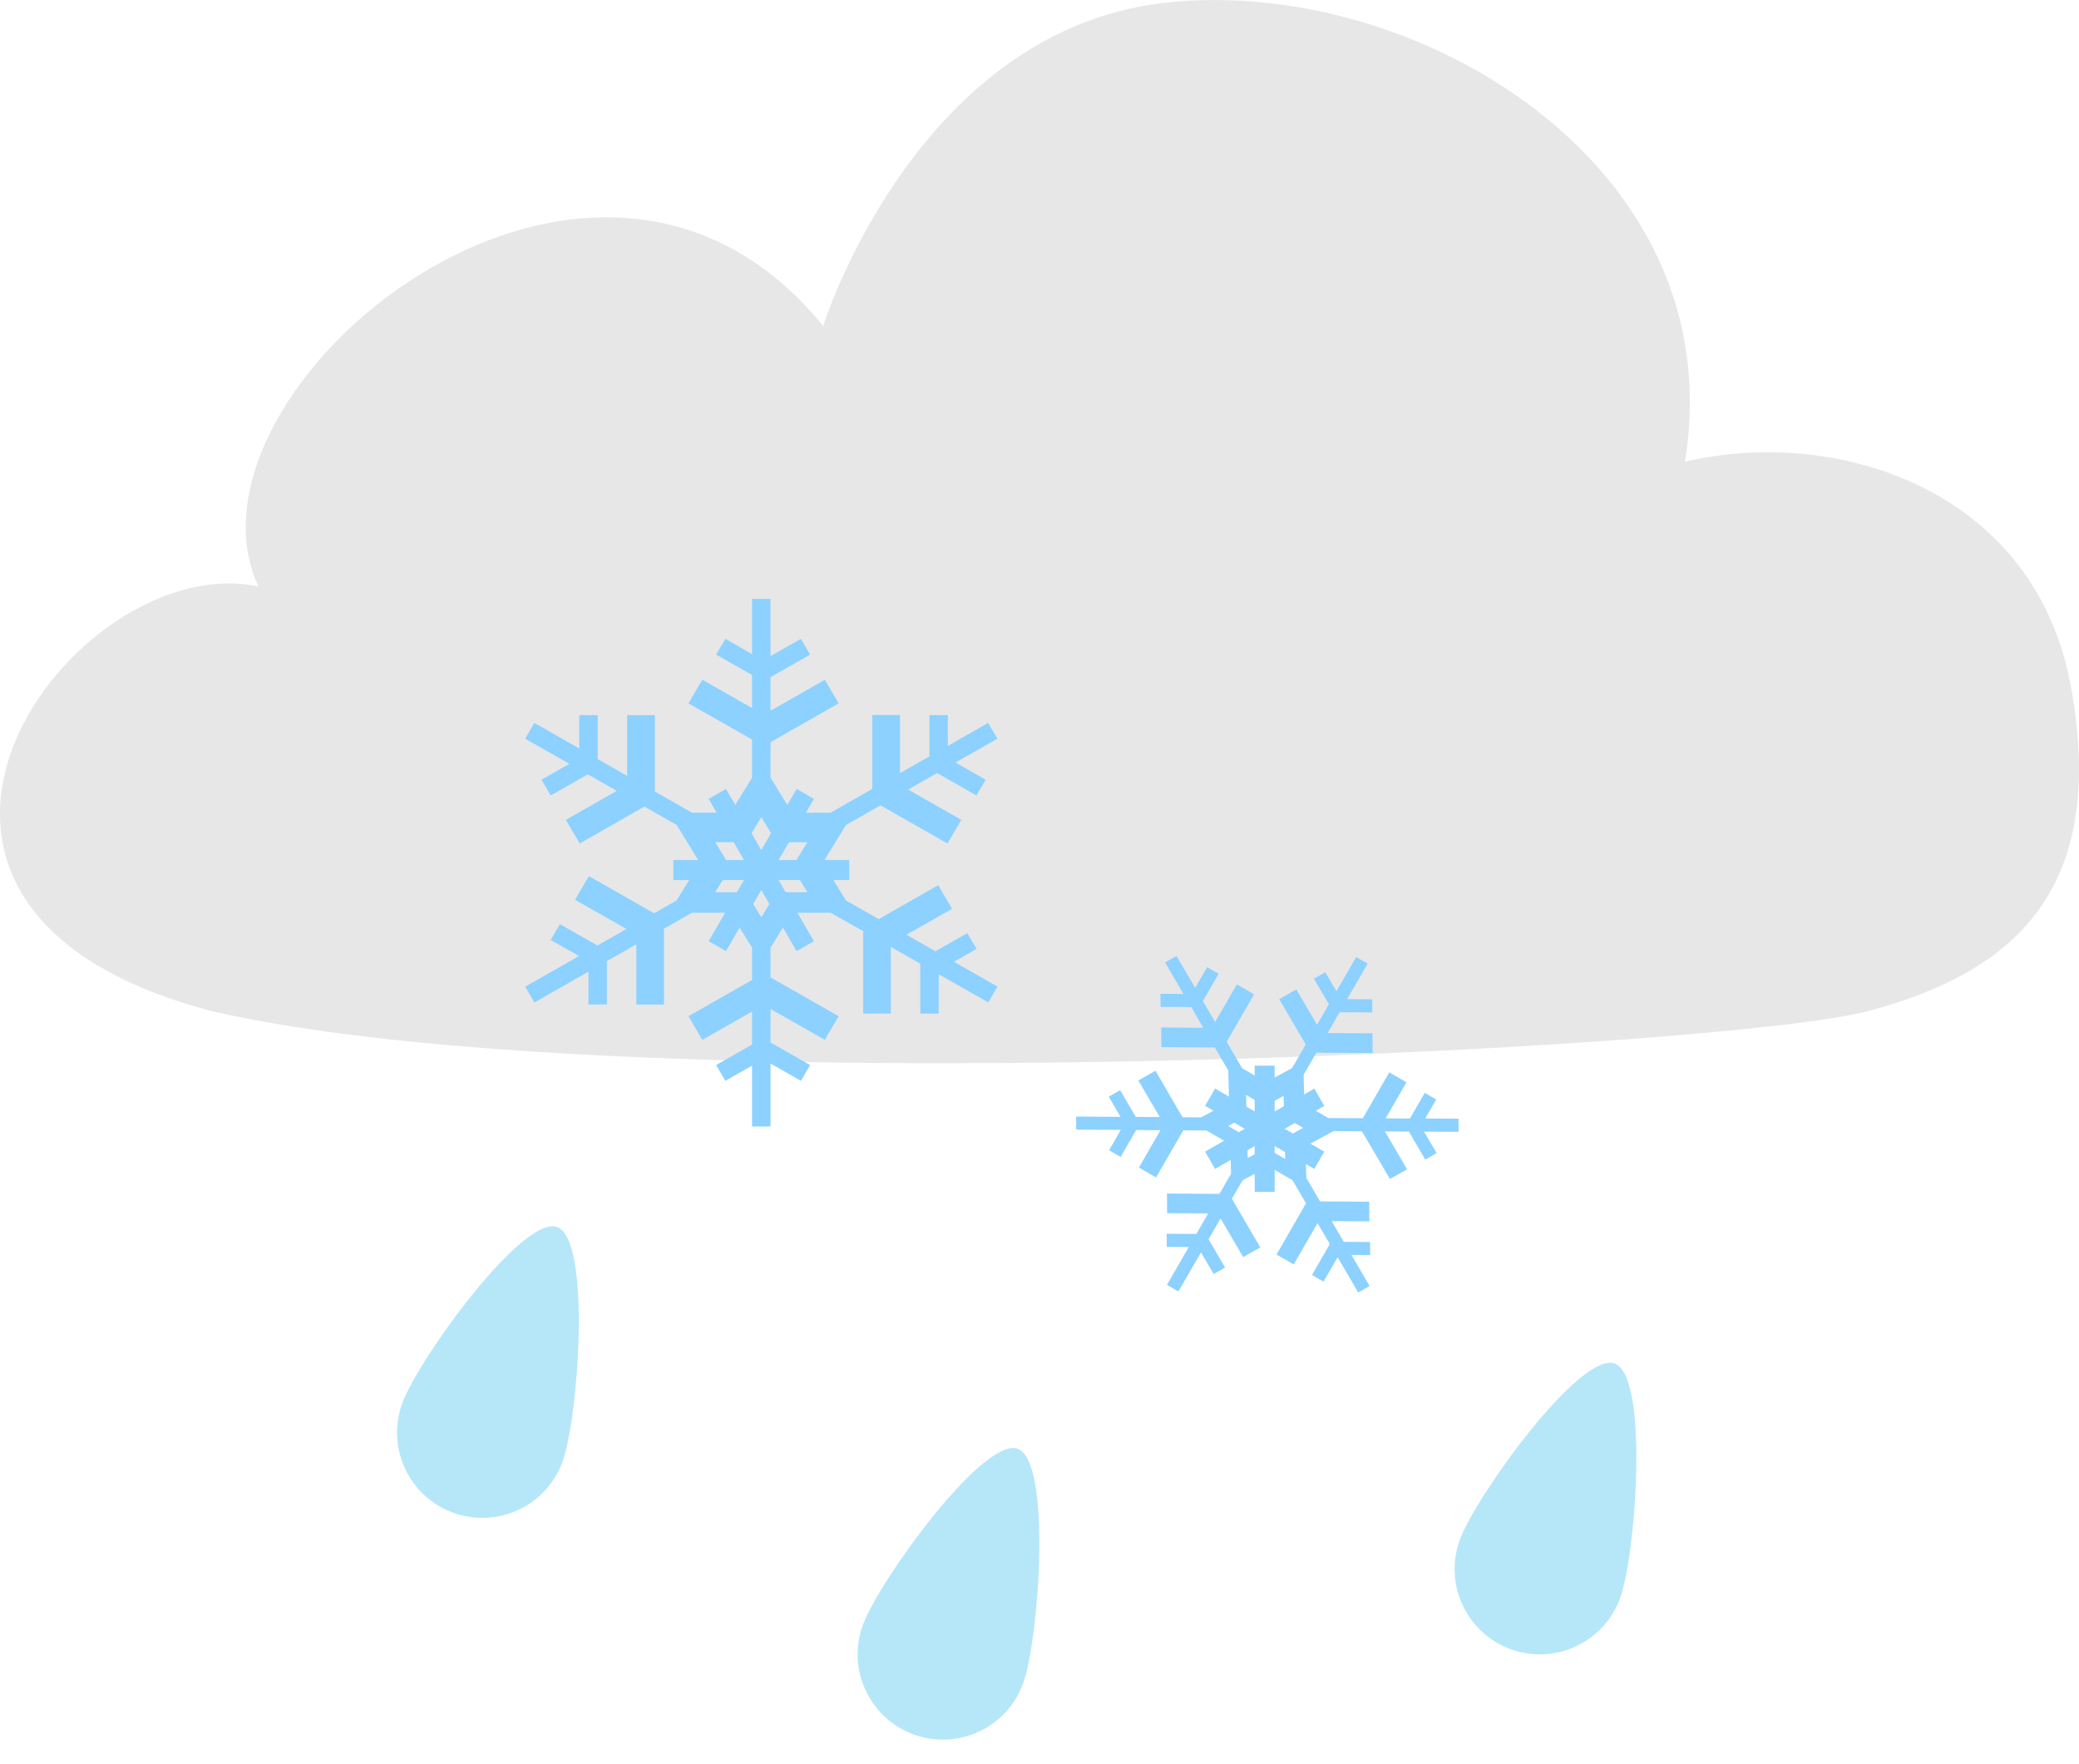
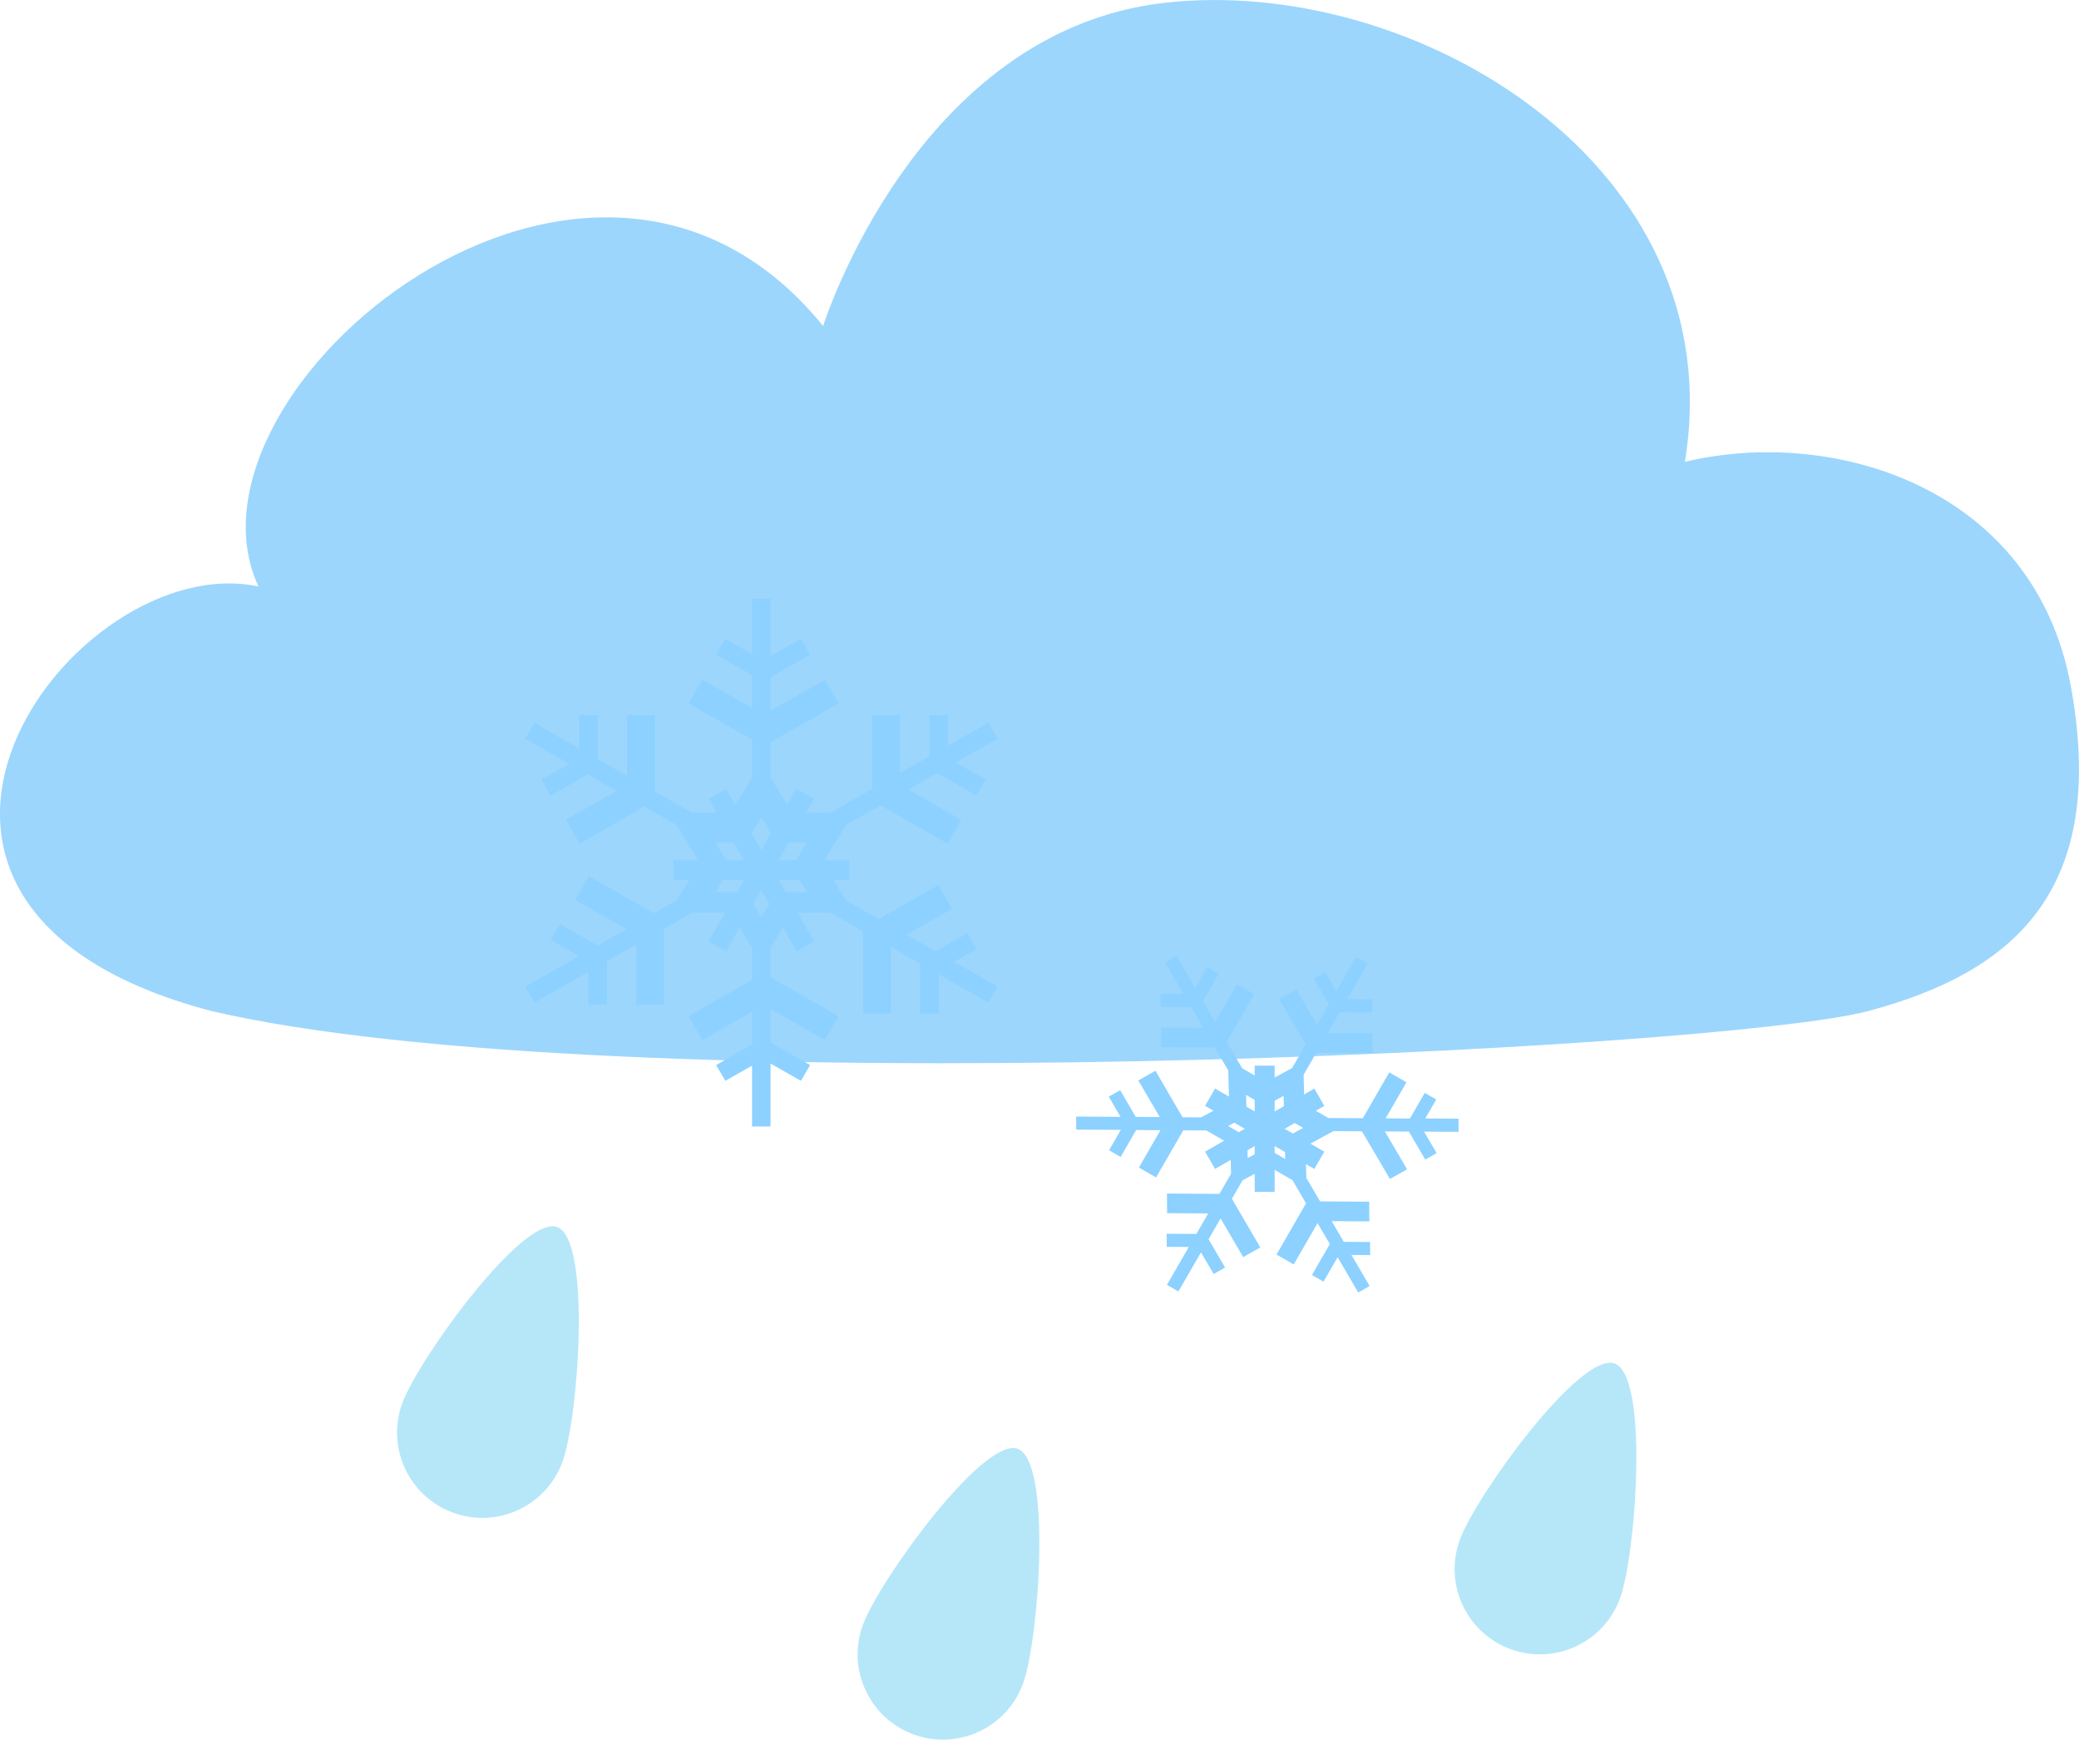
<svg xmlns="http://www.w3.org/2000/svg" width="104.145" height="88.34" viewBox="0 0 104.145 88.34">
  <g id="_23" data-name="23" transform="translate(-175.327 -149.699)">
-     <path id="路径_9" data-name="路径 9" d="M2205.886,211.775c20.3,4.744,75.647,1.987,83.065,0s11.919-6.167,10.126-16.188-11.89-13.1-19.348-11.312c2.448-14.9-13.605-24.417-26.075-22.991s-17.094,16.188-17.094,16.188c-11.679-14.4-32.861,3.229-28.285,13.046C2198.991,188.535,2185.718,206.46,2205.886,211.775Z" transform="translate(-2020 -11.443)" fill="#e7e7e7" />
+     <path id="路径_9" data-name="路径 9" d="M2205.886,211.775c20.3,4.744,75.647,1.987,83.065,0s11.919-6.167,10.126-16.188-11.89-13.1-19.348-11.312c2.448-14.9-13.605-24.417-26.075-22.991s-17.094,16.188-17.094,16.188c-11.679-14.4-32.861,3.229-28.285,13.046C2198.991,188.535,2185.718,206.46,2205.886,211.775Z" transform="translate(-2020 -11.443)" fill="#9cd6fc" />
    <g id="组_28" data-name="组 28" transform="translate(194.014 209.699)">
      <path id="路径_11" data-name="路径 11" d="M4.272,0C6.1,0,8.545,8.6,8.545,10.955a4.272,4.272,0,0,1-8.545,0C0,8.6,2.447,0,4.272,0Z" transform="translate(5.208 0) rotate(20)" fill="#b6e7f9" />
      <path id="路径_12" data-name="路径 12" d="M4.272,0C6.1,0,8.545,8.6,8.545,10.955a4.272,4.272,0,0,1-8.545,0C0,8.6,2.447,0,4.272,0Z" transform="translate(28.279 11.108) rotate(20)" fill="#b6e7f9" />
      <path id="路径_13" data-name="路径 13" d="M4.272,0C6.1,0,8.545,8.6,8.545,10.955a4.272,4.272,0,0,1-8.545,0C0,8.6,2.447,0,4.272,0Z" transform="translate(58.185 6.836) rotate(20)" fill="#b6e7f9" />
    </g>
    <g id="组_79" data-name="组 79" transform="translate(-439.344 -679.134) rotate(30)">
      <path id="联合_23" data-name="联合 23" d="M8.155,18.958V16.77l-.96.547-.331-.566,1.292-.736V14.828L6.366,15.847,5.869,15l2.285-1.3V12.535l-.773-1.258H5.993l-1,.571v2.727H4v-2.16l-1.058.6v1.557H2.274v-1.18L.331,14.5,0,13.935l1.934-1.1L.917,12.254l.331-.566,1.348.768,1.043-.594L1.794,10.811l.5-.849L4.633,11.3l.812-.463.832-1.355L5.445,8.124l-1.159-.66L1.96,8.788l-.5-.849L3.292,6.9,2.249,6.3.917,7.062.585,6.5l1-.57L0,5.022l.331-.566,1.612.918v-1.2h.663V5.752l1.058.6V4.176h.994V6.921l1.334.76H7.382l.773-1.258V5.055l-2.285-1.3.5-.849L8.155,3.922V2.735L6.863,2l.331-.566.96.547V0h.662V2.055L9.91,1.433,10.241,2,8.817,2.81V4.016L10.771,2.9l.5.849-2.45,1.4V6.423L9.59,7.681h1.389l1.5-.854V4.176h.994V6.261l1.058-.6V4.176h.663v1.1l1.447-.824.331.566-1.5.857,1.083.617-.331.566-1.415-.806-1.043.594,1.912,1.089-.5.849L12.768,7.416l-1.242.707-.832,1.355.832,1.355,1.182.673,2.138-1.218.5.849-1.641.935,1.043.594,1.144-.652.331.566-.813.463,1.565.891-.331.566-1.778-1.013V14.9H14.2V13.111l-1.058-.6V14.9h-.994V11.959h.032l-1.2-.683H9.59l-.773,1.258V13.6l2.45,1.4-.5.849L8.817,14.734V15.94l1.424.812-.331.566L8.817,16.7v2.262Zm-1.275-8.5-.05.082h1.1l.552.9.552-.9h1.1l-.552-.9.552-.9h-1.1l-.552-.9-.5.817-.05.082H6.83l.552.9-.5.817-.6-.981Z" transform="translate(1021.386 418)" fill="#8cd1ff" />
      <line id="直线_1" data-name="直线 1" x2="6.319" transform="translate(1026.712 427.742)" fill="none" stroke="#8cd1ff" stroke-width="1" />
      <line id="直线_2" data-name="直线 2" x2="6.319" transform="translate(1028.292 425.006) rotate(60)" fill="none" stroke="#8cd1ff" stroke-width="1" />
      <line id="直线_3" data-name="直线 3" x2="6.319" transform="translate(1031.452 425.006) rotate(120)" fill="none" stroke="#8cd1ff" stroke-width="1" />
    </g>
    <g id="组_80" data-name="组 80" transform="translate(-819.751 -238.301)">
      <path id="联合_23-2" data-name="联合 23" d="M11.366,26.423V23.375l-1.338.762-.462-.789,1.8-1.026V20.667l-2.493,1.42L8.181,20.9l3.185-1.814V17.471l-1.077-1.754H8.352l-1.4.8v3.8H5.569V17.3l-1.475.84v2.171H3.17V18.669L.462,20.212,0,19.423l2.7-1.536L1.278,17.08l.462-.789,1.879,1.07,1.453-.828L2.5,15.069l.693-1.184,3.264,1.86L7.59,15.1l1.16-1.888L7.59,11.323,5.974,10.4,2.732,12.249l-.693-1.183,2.55-1.453L3.135,8.786,1.278,9.843.816,9.055l1.4-.795L0,7l.462-.789,2.247,1.28V5.821h.924v2.2l1.475.84V5.821H6.494V9.647l1.859,1.059h1.936l1.077-1.754V7.045L8.181,5.231l.692-1.184,2.493,1.42V3.812l-1.8-1.025L10.028,2l1.338.763V0h.923V2.864L13.812,2l.462.789L12.29,3.917V5.6l2.723-1.55L15.7,5.231,12.29,7.176V8.952l1.077,1.754H15.3l2.089-1.19v-3.7h1.386V8.727l1.475-.84V5.821h.924V7.36l2.017-1.149L23.656,7l-2.1,1.194,1.51.86-.461.789L20.636,8.72l-1.453.828,2.664,1.518-.693,1.183L17.8,10.337l-1.731.986-1.16,1.889L16.065,15.1l1.647.938,2.98-1.7.693,1.183-2.287,1.3,1.453.828,1.6-.908.461.789-1.133.646,2.181,1.242-.462.789L20.715,18.8v1.969h-.924v-2.5l-1.475-.84v3.336H16.93v-4.1h.044L15.3,15.717H13.367L12.29,17.471v1.487L15.7,20.9l-.692,1.184L12.29,20.536v1.681l1.984,1.131-.462.789L12.29,23.27v3.153ZM9.589,14.578l-.07.114h1.539l.77,1.252.77-1.252h1.539l-.77-1.253.77-1.253H12.6l-.77-1.252-.7,1.139-.07.114H9.519l.77,1.253-.7,1.139-.84-1.367Z" transform="translate(1021.386 418)" fill="#8cd1ff" />
      <line id="直线_1-2" data-name="直线 1" x2="8.808" transform="translate(1028.81 431.579)" fill="none" stroke="#8cd1ff" stroke-width="1" />
      <line id="直线_2-2" data-name="直线 2" x2="8.808" transform="translate(1031.011 427.765) rotate(60)" fill="none" stroke="#8cd1ff" stroke-width="1" />
      <line id="直线_3-2" data-name="直线 3" x2="8.808" transform="translate(1035.415 427.765) rotate(120)" fill="none" stroke="#8cd1ff" stroke-width="1" />
    </g>
  </g>
</svg>
